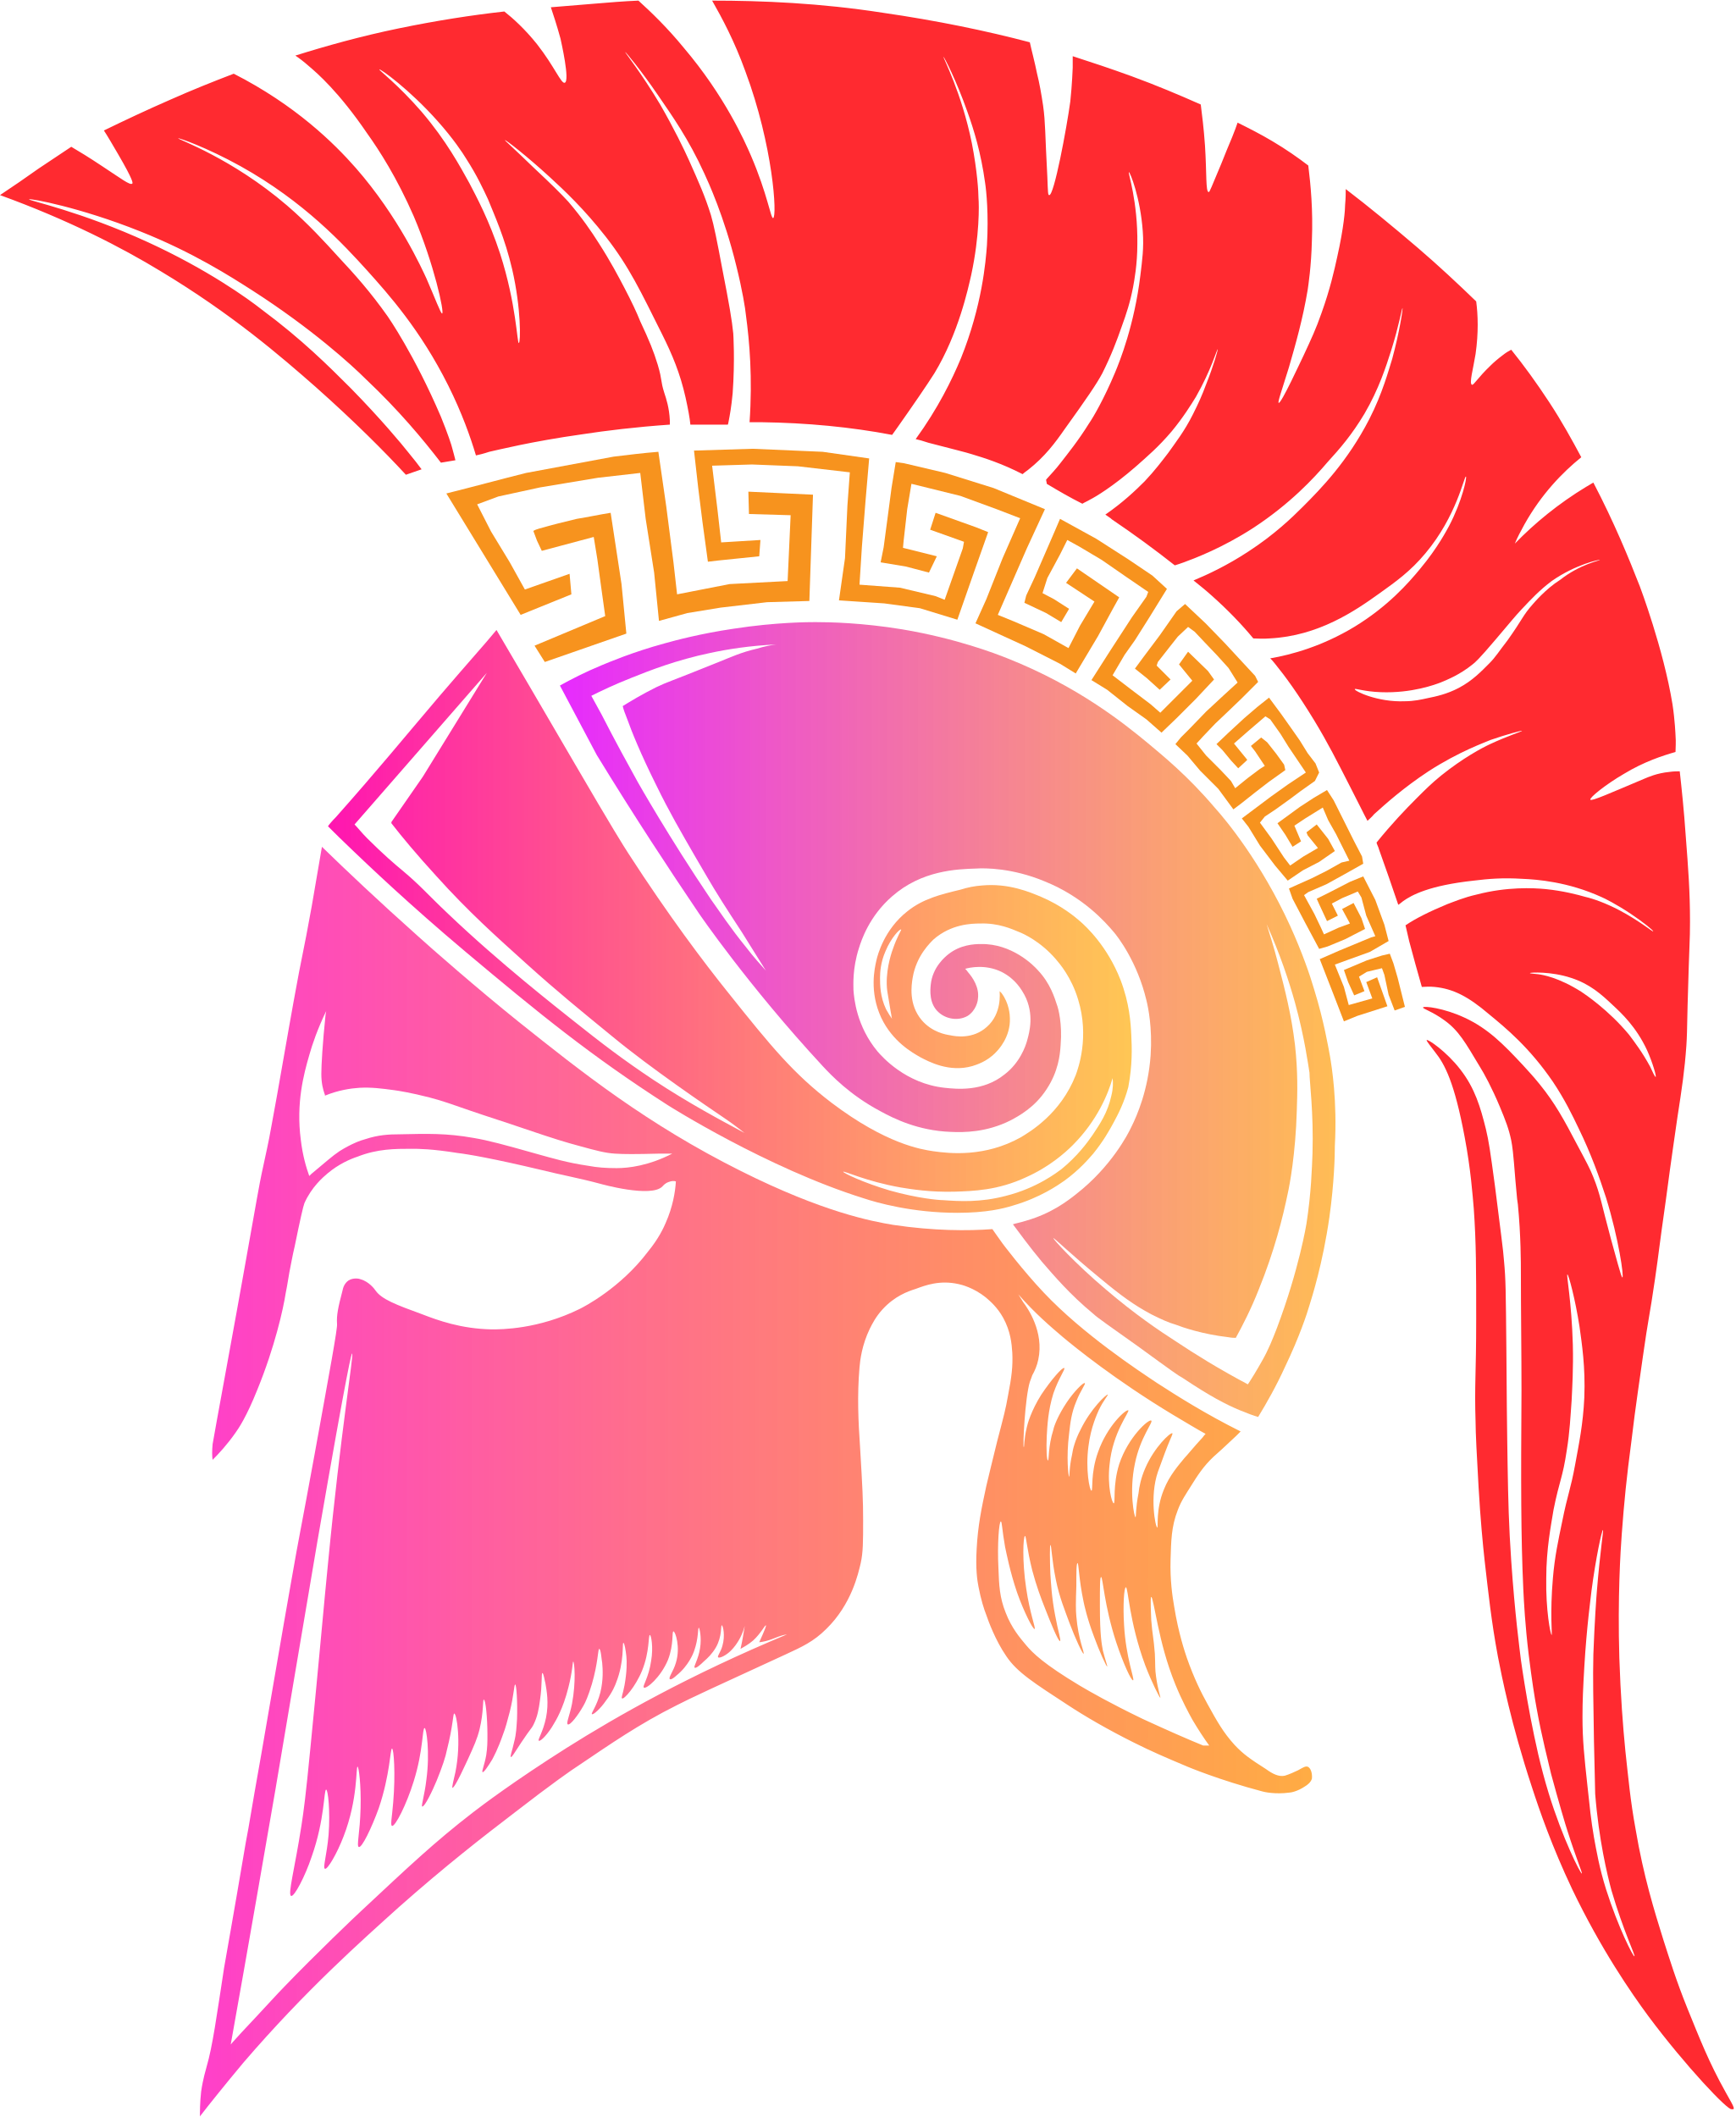
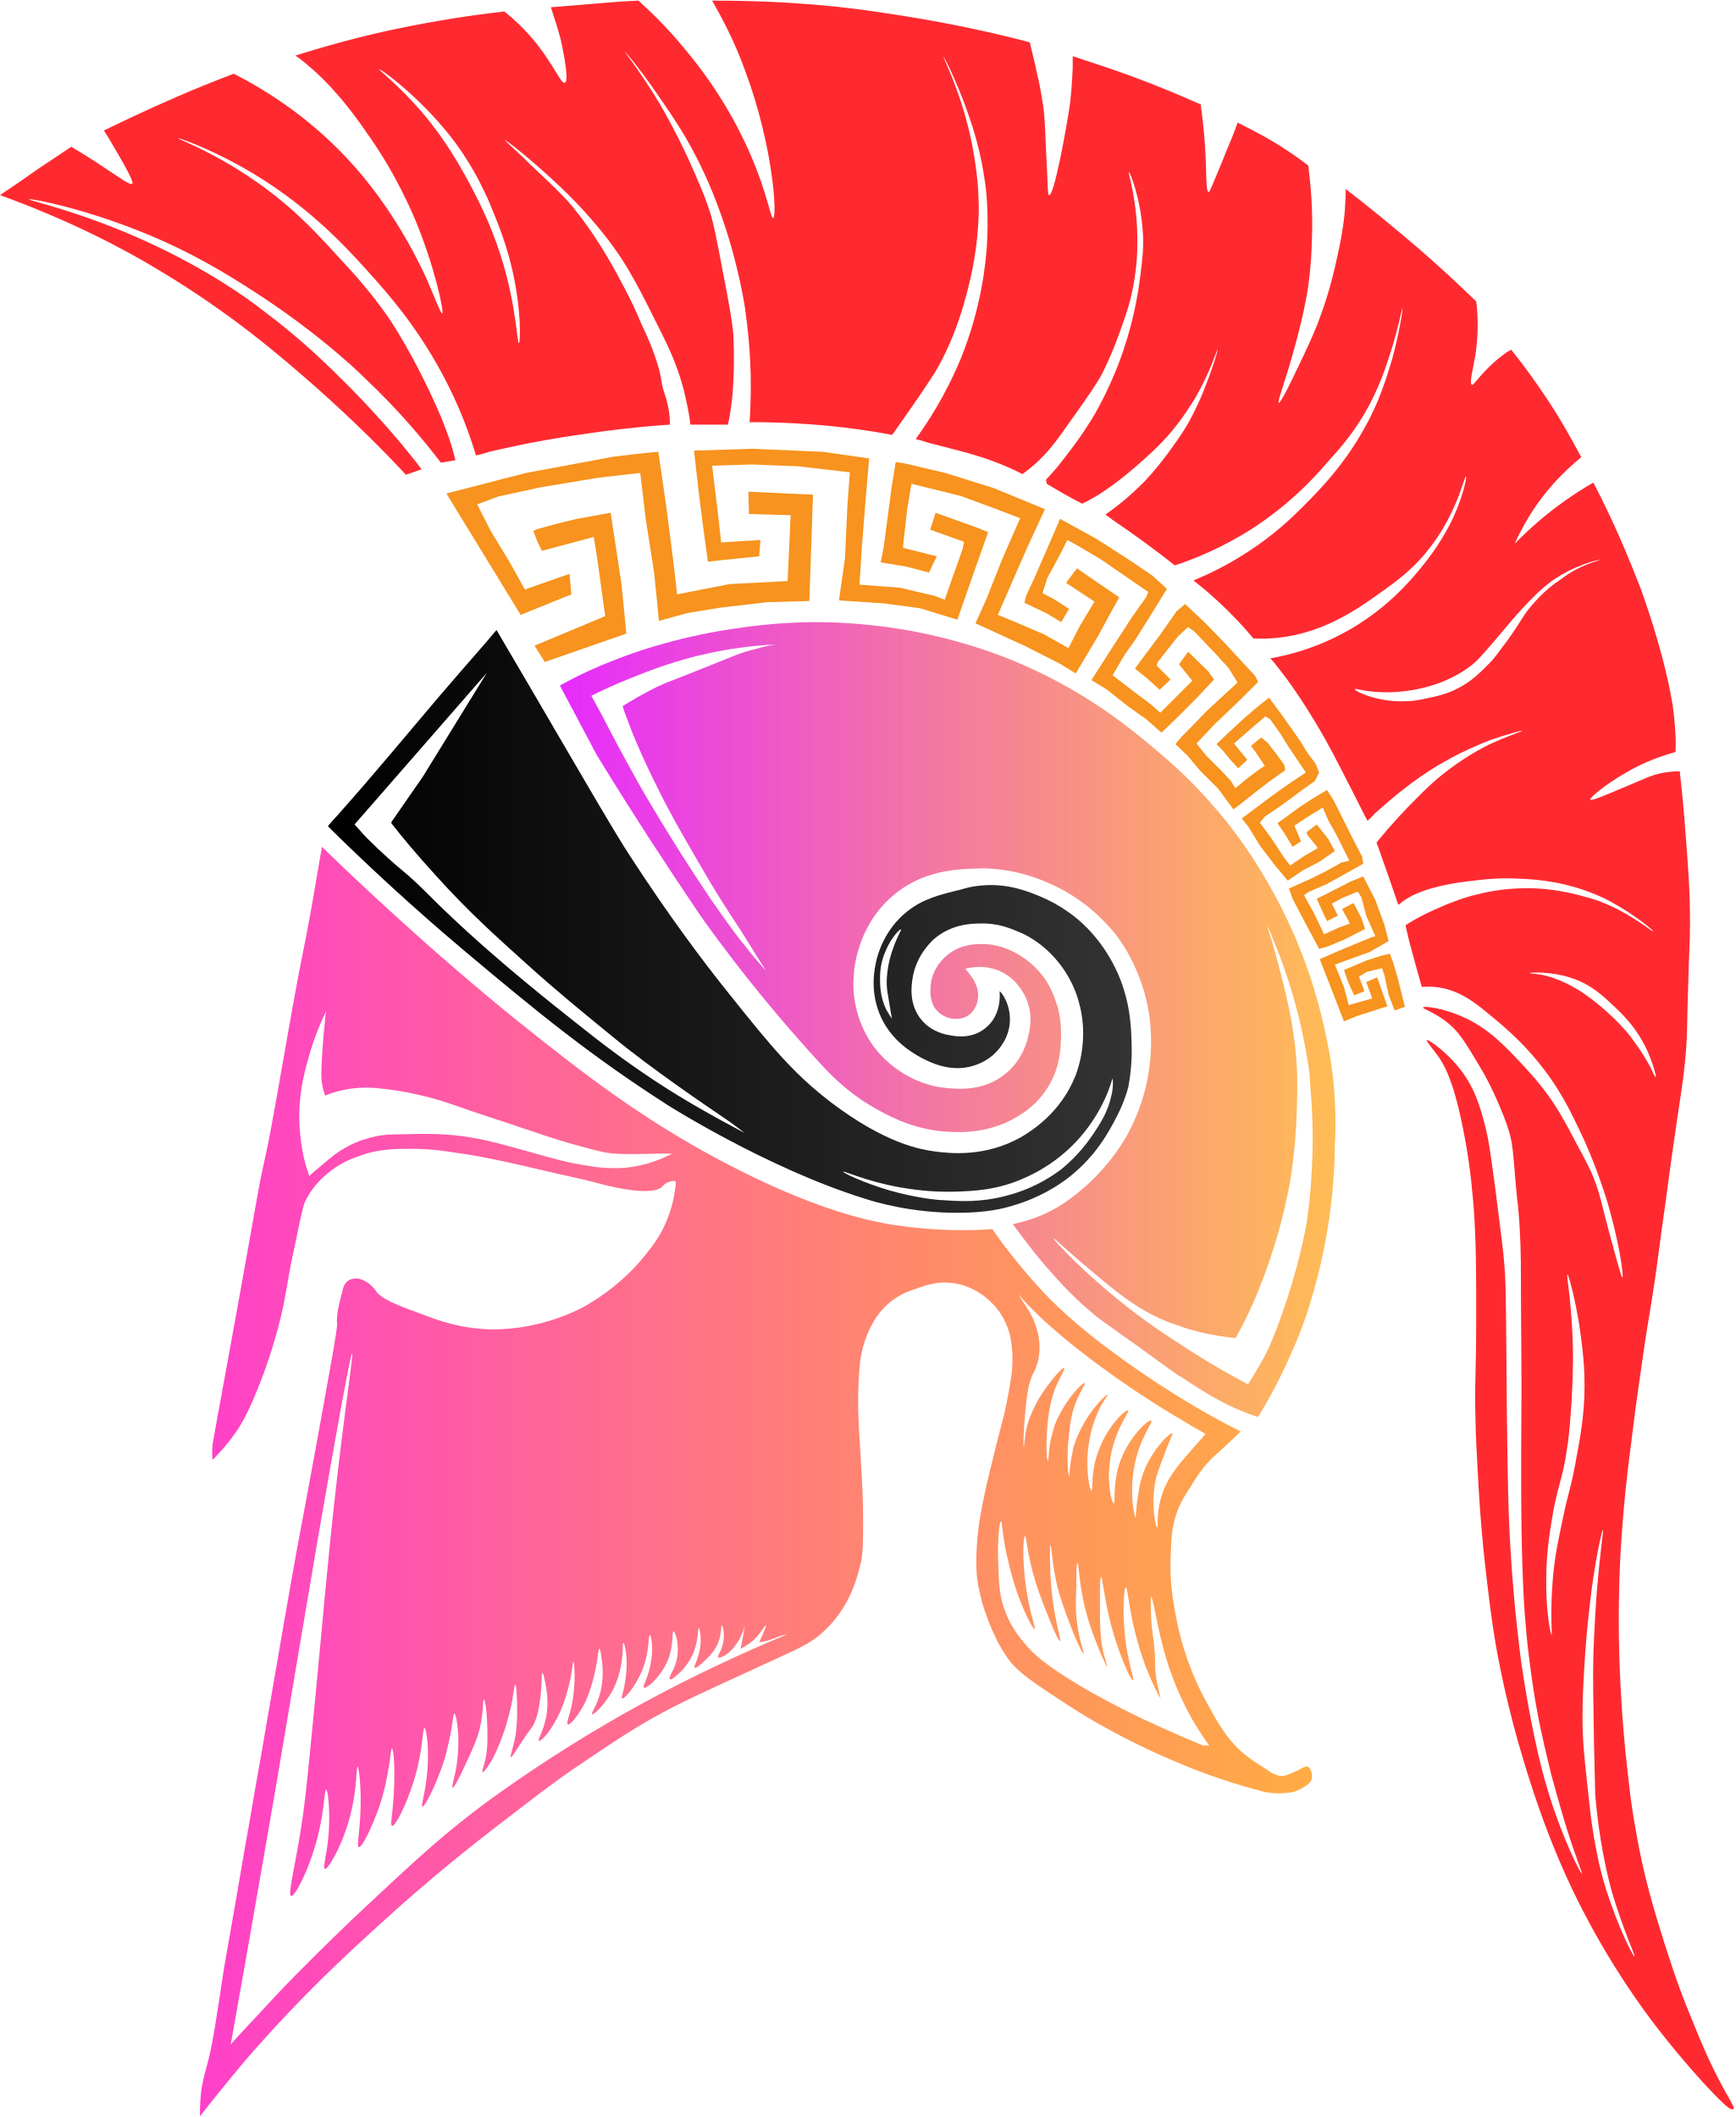
<svg xmlns="http://www.w3.org/2000/svg" version="1.1" x="0px" y="0px" viewBox="0 0 287.3 350.3" enable-background="new 0 0 287.3 350.3" xml:space="preserve" width="50" height="61">
  <g id="Legioner">
    <g id="Zig-zags">
      <path fill="#F7931E" d="M94.3,94.9l0.3,3.4l-8.4,3.4L73.9,81.6c4.4-1.1,8.8-2.3,13.2-3.4c4.8-0.9,9.6-1.8,14.5-2.7    c2.5-0.3,4.9-0.6,7.4-0.8l1.3,9l1.2,9.3l0.6,5.3l8.7-1.7l9.6-0.5l0.5-10.9L124,85l-0.1-3.7l10.7,0.5L134,99.4l-7,0.2l-7.7,0.9    l-5.5,0.9l-4.7,1.3l-0.8-8l-1.4-8.9l-0.9-7.6L99,79l-9.6,1.6l-6.9,1.5l-3.5,1.3l2.3,4.5l3.1,5.1l2.5,4.5L94.3,94.9z" />
      <path fill="#F7931E" d="M102.9,96.6l-1.8-11.8c-1.9,0.3-3.7,0.7-5.6,1c-2.1,0.5-4.1,1-6.2,1.6c-0.3,0.1-0.7,0.2-1,0.4    c0.2,0.5,0.4,1.1,0.6,1.6c0.3,0.6,0.5,1.1,0.8,1.7l8.6-2.3l0.6,3.7l0.7,5.1l0.6,4.3l-11.7,4.9l1.7,2.7l13.5-4.7L102.9,96.6z" />
      <polygon fill="#F7931E" points="125.9,89.3 125.7,92 118.9,92.7 117.2,92.9 116.3,86.3 115.6,80.7 114.9,74.5 124.6,74.2    136.2,74.7 143.9,75.8 143.3,82.8 142.7,90.4 142.3,96.7 149,97.2 154.9,98.6 156.4,99.2 159.4,90.7 159.6,89.6 154,87.6    154.9,84.8 161.6,87.2 163.6,88 161.3,94.5 158.5,102.5 152.3,100.6 146.4,99.8 138.9,99.3 139.9,92.3 140.3,83.6 140.7,78.1    132.1,77.1 124.5,76.8 117.9,77 118.8,84.4 119.4,89.7   " />
      <polygon fill="#F7931E" points="153.8,94.7 155.1,92 149.5,90.6 149.6,89.5 150.2,84.2 150.9,80 159,82 165,84.2 168.9,85.7    166,92.3 163.3,99.1 161.5,103.1 169.8,106.9 175.5,109.8 178.1,111.4 181.8,105.2 184.3,100.6 185.3,98.8 181.8,96.4 178.3,94    176.5,96.4 181.2,99.5 178.8,103.5 176.9,107.2 172.8,104.9 167.9,102.8 165.2,101.7 170,90.7 171.8,86.8 173,84.2 164.5,80.7    156.5,78.2 149.7,76.6 148.3,76.4 147.6,80.7 146.9,86 146.3,90.5 145.8,93 150,93.7   " />
      <polygon fill="#F7931E" points="177,100.7 175.7,102.9 173.2,101.4 169.6,99.7 169.9,98.5 171.3,95.5 174.6,87.9 175.5,85.8    181.5,89.1 186.8,92.5 190.8,95.2 193.2,97.4 190.3,102.1 187.9,105.9 186.2,108.3 184.2,111.7 187.2,114 190.5,116.5    192.1,117.9 197.4,112.6 195.2,109.9 196.7,107.8 200,111 201,112.4 198,115.6 194.8,118.8 192.3,121.2 189.8,119 186.7,116.8    183.3,114.1 180.7,112.5 183.7,107.8 187.4,102.1 189.8,98.7 190.1,97.9 186.3,95.3 182.4,92.6 178.7,90.4 176.7,89.3 175.5,91.7    173.4,95.6 172.6,98.1 174.5,99.1   " />
      <polygon fill="#F7931E" points="193.8,112.4 192,114.1 189.9,112.2 187.9,110.6 189.3,108.7 192,105.1 194.8,101.1 196.2,99.9    199.6,103.1 202.8,106.4 205.3,109.1 207.8,111.8 208.3,112.8 205.6,115.5 203.1,117.9 201.2,119.7 199.2,121.8 198.1,123    199.7,125 202.1,127.4 203.8,129.2 204.5,130.4 206.6,128.7 208.6,127.2 209.4,126.7 207.8,124.3 207.1,123.4 208.8,122    209.8,122.8 211.3,124.7 212.6,126.5 212.8,127.4 210,129.4 207.8,131.1 205.4,133 204.2,133.9 201.7,130.5 198.7,127.5    196.6,125 194.6,123.1 195.5,122 196.9,120.6 199.7,117.7 202.5,115.1 204.9,112.9 203.4,110.5 201.5,108.4 199.4,106.2    197.8,104.5 196.7,103.7 195,105.3 193.5,107.2 191.7,109.5 191.5,110.1   " />
      <polygon fill="#F7931E" points="206.2,126 205,127.1 203.8,125.8 202.4,124.1 201.4,123.1 203.4,121.2 206,118.8 208.1,117    210.1,115.4 212.1,118.1 213.8,120.5 215.2,122.5 216.5,124.6 217.8,126.3 218.4,127.8 217.7,129.2 215.3,130.9 213.7,132.1    211.2,133.9 209.4,135.1 208.6,136.1 210.5,138.7 212.6,141.9 213.6,143.2 215.8,141.7 218.2,140.3 216.5,138.2 216.3,137.7    218,136.4 219.9,138.8 221,140.8 218.4,142.6 215.7,144 213.2,145.7 211.1,143.2 208.6,139.9 206.7,136.8 205.6,135.4    210.4,131.8 213.2,129.8 216.2,127.8 213.3,123.5 212,121.4 210.3,119 209.5,118.5 206.7,120.9 204.3,123 206.5,125.7   " />
      <polygon fill="#F7931E" points="225.4,151.9 224.1,149.4 222.2,150.4 223.5,152.8 221.6,153.5 219.2,154.6 218.7,153.5    217.6,151.2 215.9,148.1 216.6,147.6 219.6,146.3 222.5,144.7 225.7,142.9 225.5,141.7 224.2,139.2 222.6,136 220.8,132.4    219.7,130.7 217.5,132 215.2,133.5 211.5,136.2 212.8,138.1 214,140.1 215.4,139.2 214.3,136.6 216.1,135.4 219,133.6    219.9,135.7 221.2,138 223.4,142.4 222.1,142.7 219.6,144.1 217.2,145.3 213.4,147 214,148.7 216.1,152.7 218.4,157 219.8,156.6    222.7,155.4 226,153.7   " />
      <polygon fill="#F7931E" points="221.5,151.5 219.7,152.4 218.4,149.6 218,148.7 220.2,147.6 223.5,145.9 225.7,145 227.7,148.9    229.2,153 229.9,155.7 226.8,157.5 223.2,158.8 221,159.6 222.5,163.3 223.3,166.3 227.2,165.2 226.2,162.5 228,161.7    229.7,166.5 224.7,168.1 222.5,169 220.8,164.6 218.5,158.7 221.7,157.3 227,155.1 227.7,154.9 226.2,151.5 225.4,148.5    224.8,147.5 222.2,148.6 220.5,149.5   " />
      <polygon fill="#F7931E" points="225.9,164 224.2,164.7 223.2,162.5 222.5,160.5 226.3,158.9 228.8,158.1 230.1,157.8 230.7,159.4    231.4,161.8 232.1,164.6 232.6,166.6 230.9,167.2 229.9,164.6 229.2,161.3 228.8,160.2 226.3,160.8 225,161.6   " />
    </g>
    <g id="Helmet">
      <linearGradient id="Face_1_grad" gradientUnits="userSpaceOnUse" x1="32.913" y1="245.084" x2="217.131" y2="245.084">
-         <stop offset="0" style="stop-color: #FF3FCA" />
-         <stop offset="1" style="stop-color: #FF9715; stop-opacity: 0.8" />
+         <stop offset="0" stop-color="#FF3FCA" />
+         <stop offset="1" stop-color="#FF9715" stop-opacity="0.8" />
      </linearGradient>
      <path id="Face" fill="url(#Face_1_grad)" d="M216.5,292.4c-0.4-0.1-0.7,0.1-1.6,0.6c-0.4,0.2-1.5,0.7-2.2,0.9c-1,0.2-2-0.3-3.1-1.1    c-2.5-1.6-3.7-2.4-5.2-4c-1.9-2.1-2.9-3.9-4.5-6.8c-1-1.8-2.2-4.2-3.4-7.6c-0.3-0.9-1.4-4.1-2.1-8.5c-0.3-1.7-0.7-4.4-0.6-7.8    c0.1-3,0.1-5.4,1.2-8.2c0.6-1.6,1.4-2.7,2.2-4c1-1.6,2-3.2,3.7-4.8c0.9-0.8,1.8-1.6,3.8-3.5c0.3-0.3,0.5-0.5,0.7-0.7    c-5.8-2.9-10.4-5.8-13.8-8c-3-2-12.3-8.1-18.8-15c-3.5-3.7-6.8-8.1-6.8-8.1c-0.7-1-1.3-1.8-1.7-2.4c-4,0.3-9.7,0.3-16.4-0.7    c-3.6-0.6-11.6-2.1-25.2-8.9c-15.6-7.8-26.4-16.4-36.8-24.7c-7.1-5.7-14.6-12.3-16.7-14.2c-6.5-5.8-11.9-10.9-15.9-14.8L51.6,150    c-0.5,2.8-1.2,6.5-2.1,10.9c-1.3,6.9-2.4,13.4-2.5,13.9c-1.1,6.2-1.3,7.5-2,11.2c-0.7,3.9-0.8,4-1.7,8.3    c-0.3,1.4-0.8,4.2-2.7,14.9c-1.3,7.4-5.2,28.5-5.4,29.8c-0.1,1.1-0.1,2,0,2.6c1-1,2.4-2.5,3.8-4.5c0.5-0.7,1.8-2.6,3.6-7.1    c2.9-7.1,4.3-13.4,4.7-16c0.1-0.4,0.3-1.6,0.6-3.4c0.3-1.5,0.5-2.7,0.9-4.4c0.9-4.4,1.4-6.6,1.6-7.1c1.2-2.7,3.1-4.3,3.8-4.9    c1.9-1.6,3.8-2.4,5-2.8c3.3-1.3,6.2-1.3,8.9-1.3c1.2,0,3.3,0,7.7,0.7c1.7,0.2,5.8,0.9,13.8,2.8c3.2,0.8,6.5,1.4,9.8,2.3    c0,0,8.5,2.4,10.3,0.4c0.1-0.1,0.4-0.5,1-0.7c0.5-0.2,0.9-0.2,1.2-0.1c-0.1,1.7-0.5,4.2-1.7,6.9c-0.3,0.7-1.1,2.5-2.9,4.7    c-4.6,6.1-10.7,9.2-11.3,9.5C89.1,220,83,220,81.4,220c-5.1-0.1-8.9-1.5-11.5-2.5c-4.4-1.6-6.7-2.5-7.7-3.9    c-0.2-0.3-1.1-1.5-2.5-1.9c-0.2-0.1-1.2-0.3-2,0.2c-0.7,0.5-0.9,1.2-1,1.7c-0.7,2.7-1,4-0.9,5.5c0.1,0.7-1.2,7.7-3.7,21.5    c-2.5,13.7-2.4,12.6-3.9,21.2c-0.8,4.5-0.8,4.5-4.9,28.3c-2,11.2-1.9,11.2-2.6,14.8c-2.2,13-3.4,19.6-3.6,20.8    c-1.2,7.8-1.9,13-2.9,16.4c-0.1,0.4-0.6,2-0.9,4.1c-0.2,1.8-0.2,3.3-0.2,4.1c1.7-2.2,4.2-5.3,7.2-8.9    c10.4-12.1,19.7-20.3,25.8-25.8c7.8-6.9,14-11.7,19.1-15.6c6.2-4.8,9.5-7.1,10.6-7.8c5.2-3.5,9.9-6.8,16.3-10    c1.7-0.9,7.1-3.4,18-8.4c2.6-1.2,4.6-2.1,6.7-4.2c4.2-4.1,5.3-9.2,5.7-10.9c0.4-1.8,0.4-3.6,0.4-7.1c0-3.4-0.1-5.2-0.5-12    c-0.3-4.4-0.5-8.6-0.1-13.3c0.1-1.2,0.4-3.7,1.7-6.4c0.4-0.8,1-2,2.1-3.2c2-2.2,4.2-3,5.5-3.4c1.6-0.6,4-1.5,7.1-0.8    c0.5,0.1,2.5,0.6,4.5,2.2c0.7,0.6,1.9,1.6,2.9,3.4c1.2,2.2,1.4,4.2,1.5,5.8c0.1,2.2-0.1,3.9-0.7,7c-0.4,2.3-0.7,3.4-1.8,7.6    c-1,4.1-1.5,6.1-1.8,7.4c-0.8,3.7-1.4,6.6-1.6,10.4c-0.2,3.4,0.1,5.3,0.3,6.3c0.4,2.1,0.9,3.7,1.3,4.7c0.3,0.9,1.5,4.2,3.3,6.8    c1.8,2.7,4.7,4.5,10.2,8.1c2.9,1.9,6.5,4,10.9,6.2c3,1.5,5.1,2.4,8.9,4c0,0,5.2,2.2,12.4,4.1c0.3,0.1,2.2,0.5,4.4,0.2    c0.3,0,1.4-0.2,2.6-1c0.5-0.3,1-0.7,1.2-1.3C217.3,293.5,217,292.6,216.5,292.4z M102.1,193.3c-1.8,0-3.2-0.1-4.8-0.4    c-3.4-0.5-5.7-1.2-8.6-2c-5.3-1.5-7.9-2.2-10.3-2.6c-4.5-0.8-7.7-0.7-12.2-0.6c-1.8,0-3.6,0.1-5.7,0.8c-0.8,0.2-2.4,0.8-4.3,2    c-1.2,0.8-2.4,1.9-4.1,3.3c-0.4,0.3-0.7,0.6-0.9,0.8c-0.5-1.4-1.1-3.4-1.4-6c-0.8-6.1,0.5-10.9,1.4-14c0.5-1.8,1.4-4.4,2.8-7.3    l-0.1,0.6c-0.5,4.8-0.7,8.4-0.7,9.8c0,1.6,0.3,2.6,0.5,3.2c0.1,0.2,0.1,0.3,0.1,0.4c2.2-0.9,4.2-1.2,5.7-1.3    c2-0.1,3.6,0.1,5.8,0.4c0.7,0.1,2.7,0.4,5.8,1.2c2.3,0.6,3.6,1.1,6.8,2.2c2.9,1,5.8,1.9,8.7,2.9c5.6,1.9,7,2.3,9.2,2.9    c2.9,0.8,4.4,1.2,6,1.3c1.5,0.1,3.4,0.1,7.3,0c0.9,0,1.7,0,2.2,0C107.4,192.9,104.1,193.3,102.1,193.3z M93.8,289.3    c-8.7,5.5-14.1,9.6-15.4,10.6c-6.5,5-11,9.3-18.4,16.2c-1.2,1.1-7.7,7.3-12.9,12.7c-1,1-3.8,4.1-7.2,7.7c-0.7,0.8-1.3,1.4-1.7,1.9    c3.2-17.9,5.7-32.4,7.4-42.2c2-11.8,3.9-23.2,7-41.4c5.2-30,5.6-30.8,5.7-30.8c0.3,0.1-1.9,13-4,34.8c-0.6,5.9-1.6,17.3-2.9,30.4    c-0.8,8.2-1.1,10.4-1.5,13c-1.1,7.1-2.3,11.4-1.7,11.6c0.5,0.2,2.3-3.2,3.4-6.5c2.2-6.2,2-11.1,2.4-11.1c0.3,0,0.7,3.5,0.4,7.5    c-0.3,3.4-1,5.5-0.6,5.6c0.4,0.2,2-2.5,3.1-5.4c2.4-6.2,2-11.5,2.3-11.5c0.2,0,0.6,3.1,0.5,6.8c-0.1,4.2-0.7,6.3-0.3,6.5    c0.5,0.2,2.1-3.1,3.3-6.4c1.9-5.6,1.9-9.9,2.2-9.9c0.3,0,0.6,4.2,0.2,8.9c-0.2,2.5-0.5,3.8-0.2,3.9c0.5,0.2,2.4-3.5,3.6-7.4    c1.6-5.1,1.4-8.8,1.8-8.8c0.3,0,0.9,4,0.3,8.5c-0.3,2.6-0.9,4.4-0.7,4.5c0.4,0.1,1.7-2.6,2.4-4.3c0.9-2.2,1.5-4,1.7-5.1    c1-3.9,1-6,1.2-6c0.4,0,1.2,4.7,0.2,9.7c-0.3,1.3-0.6,2.5-0.5,2.6c0.4,0.1,2.4-4.4,2.6-4.8c1-2.2,1.5-3.3,1.9-4.9    c0.7-2.9,0.5-4.9,0.7-4.9c0.3,0,0.6,3,0.6,5.8c0,1.2,0,2.1-0.2,3.4c-0.3,1.7-0.8,2.7-0.6,2.8c0.2,0.1,1-1.1,1.6-2.1    c0.2-0.4,0.9-1.6,1.8-4.2c0.4-1,0.7-2.2,1.1-3.7c0.7-2.8,0.7-4.5,0.9-4.5c0.2,0,0.4,2.9,0.3,5.7c-0.1,1.4-0.1,2.4-0.5,3.9    c-0.3,1.4-0.7,2.3-0.5,2.4c0.1,0.1,0.6-0.7,1.7-2.4c1.6-2.4,1.7-2.3,2-2.9c0.7-1.4,0.9-2.6,1.1-4.1c0.4-2.6,0.2-4.5,0.4-4.5    c0.2,0,0.4,1.4,0.5,1.7c0.2,1.2,0.6,3.2,0.1,5.7c-0.5,2.4-1.4,3.6-1.2,3.8c0.3,0.2,1.6-1.2,2.5-2.8c0.3-0.5,1.5-2.4,2.4-6    c0.7-2.7,0.7-4.3,0.8-4.3c0.2,0,0.5,3.3-0.2,7c-0.4,2-1,3.2-0.7,3.4c0.4,0.2,1.7-1.5,2.6-3.1c0.3-0.5,0.8-1.6,1.4-3.6    c1-3.4,1-5.8,1.2-5.8c0.3,0,0.4,1.9,0.5,2.3c0.1,1.1,0.2,2.8-0.3,4.9c-0.6,2.3-1.6,3.5-1.4,3.6c0.2,0.2,1.5-1,2.3-2.2    c1.1-1.4,1.6-2.7,1.7-3c1.4-3.5,1-6.6,1.2-6.6c0.2,0,0.4,1.3,0.5,2.2c0.1,0.9,0.1,2.6-0.3,4.8c-0.3,1.6-0.6,2.1-0.4,2.2    c0.3,0.2,2.2-1.9,3.3-4.6c1.3-3.2,1-5.9,1.3-5.9c0.2,0,0.6,2,0.2,4.3c-0.4,2.8-1.5,4.2-1.2,4.4c0.4,0.3,2.8-1.7,4-4.6    c1-2.6,0.6-4.7,0.9-4.7c0.3,0,1.2,2.6,0.4,5.2c-0.4,1.4-1.3,2.5-1,2.7c0.2,0.2,0.9-0.4,1.1-0.6c2-1.6,2.8-3.7,2.9-4    c0.8-2.2,0.6-3.9,0.8-3.9c0.1,0,0.5,1.6,0.2,3.4c-0.3,1.9-1.1,3-0.9,3.2c0.2,0.2,1-0.5,1.5-1c0.7-0.6,1.4-1.3,2-2.3    c1.1-1.9,0.8-3.7,1-3.7c0.2,0,0.6,1.7,0.1,3.4c-0.3,1.1-0.9,1.7-0.7,1.9c0.3,0.2,1.4-0.4,2.1-1.1c0.6-0.6,1-1.2,1.3-1.7    c0.3-0.5,0.7-1.3,1-2.4c-0.2,1.3-0.4,2.5-0.7,3.8c0.5-0.3,1.3-0.7,2.1-1.4c1.3-1.2,1.9-2.5,2.1-2.5c0.1,0-0.1,0.6-1.1,2.8    c0.2,0,0.7-0.1,1.1-0.2c0.8-0.2,1.2-0.4,2-0.7c0.3-0.1,0.8-0.3,1.5-0.4C114.2,277.2,102.2,284,93.8,289.3z M176,221.3    c1.8,1.5,8.5,7,18.3,12.9c2.2,1.3,4,2.4,5.3,3.1c-0.1,0.1-0.3,0.3-0.5,0.6c-1.4,1.5-2.6,3-3,3.4c-0.9,1.1-2.5,2.9-3.4,5.2    c-1.4,3.4-0.9,6.3-1.1,6.3c-0.3,0-1.3-5.1,0.1-9.2c1-2.8,1.6-4.3,1.6-4.3c0.6-1.5,0.9-2,0.8-2.1c-0.3-0.2-3,2.3-4.5,5.8    c-0.7,1.6-1,3.1-1.1,4.1c-0.5,2.5-0.4,4-0.5,4c-0.2,0-1.1-4.2-0.1-8.9c0.9-4.4,3.1-6.9,2.7-7.1c-0.4-0.3-3.8,2.7-5.3,7.2    c-1.1,3.5-0.6,6.4-0.9,6.5c-0.3,0-1.1-2.9-0.7-6.4c0.5-5.4,3.4-8.8,3.1-9c-0.4-0.2-3.5,2.6-5,6.9c-1.3,3.6-0.8,6.4-1.1,6.4    c-0.3,0-1-3.5-0.5-7.3c0.4-3.3,1.5-5.5,1.7-6c0.8-1.7,1.6-2.5,1.5-2.6c-0.2-0.1-2.8,2.3-4.5,5.8c-0.9,1.7-1.3,3.3-1.4,4.1    c-0.5,2.2-0.4,3.7-0.5,3.7c-0.1,0-0.5-3.2,0-7.1c0.2-1.9,0.4-3.5,1.2-5.4c0.7-1.8,1.6-2.9,1.4-3c-0.2-0.2-1.8,1.4-3,3.2    c-1.4,2.1-2.1,3.9-2.2,4.5c-0.9,2.8-0.7,5.1-0.9,5.1c-0.2,0-0.3-1.9-0.2-4c0.1-1.7,0.2-4.2,1.1-7.1c0.9-2.6,2-4,1.8-4.2    c-0.3-0.2-2.2,2-3.8,4.4c-1.7,2.7-2.3,4.9-2.4,5.4c-0.5,2.1-0.4,3.3-0.5,3.3c-0.2,0,0.2-8.2,1-10.8c0.2-0.5,0.4-1.1,0.4-1.1    c0.4-0.7,0.8-1.6,1-2.6c1-4.6-1.8-8.6-2.5-9.5l-0.8-1.3C171.3,217.3,174,219.6,176,221.3z M199.2,288.9c-2.7-1.1-6.1-2.6-10-4.4    c-5.4-2.6-8.7-4.5-10.4-5.5c-6-3.6-7.8-5.4-8.9-6.7c-1-1.2-2.4-2.8-3.4-5.4c-1-2.5-1.1-4.5-1.2-7.4c-0.2-3.9,0.1-7.7,0.4-7.7    c0.2,0,0.2,1.4,0.7,4.2c0.2,0.9,0.8,4.1,2,7.6c1.1,3.1,2.6,6.1,2.9,6c0.2-0.1-0.8-2.6-1.4-6.7c-0.7-4.6-0.5-8.6-0.2-8.7    c0.2,0,0.3,2.1,1.2,5.7c0.7,2.6,1.4,4.5,2.2,6.5c0.7,1.8,2.1,5.3,2.4,5.2c0.2-0.1-0.3-1.5-0.8-4.2c-0.6-3.1-0.7-5.5-0.8-6.9    c-0.1-2.3-0.1-4.8,0-4.8c0.2,0,0.2,2.3,0.9,5.7c0.6,3,1.5,5.1,2.3,7.3c0.9,2.4,2.1,5,2.3,5c0.2-0.1-0.9-2.4-1.2-6.2    c-0.1-1-0.1-2.3,0-5c0-2.2,0-3.8,0.2-3.8c0.2,0,0.2,2.6,1,6.4c0.1,0.5,0.6,2.8,1.7,5.7c0.9,2.5,2.1,5.1,2.2,5c0.1,0-0.3-1-0.7-2.6    c-0.2-1.1-0.5-2.5-0.5-7.5c0-3.1,0-4.7,0.2-4.7c0.3,0,0.5,4.7,2.5,10.8c1.2,3.6,2.5,6.4,2.8,6.3c0.3-0.1-1.2-3.7-1.5-9.2    c-0.2-3.2,0-6.2,0.3-6.2c0.4,0,0.5,5.6,3.2,12.9c1.1,2.9,2.4,5.4,2.5,5.4c0.1,0-0.4-1.3-0.7-3.5c-0.2-1.4-0.1-1.6-0.2-3.8    c-0.2-2.7-0.4-3-0.6-5.6c0-0.5-0.2-3.8,0-3.8c0.2,0,0.5,1.9,1.1,4.7c0.6,2.8,1.4,6.1,2.9,9.8c1.1,2.7,2.2,4.7,2.8,5.8    c1,1.7,2,3.2,2.8,4.3L199.2,288.9z" />
      <linearGradient id="Visor_1_grad" gradientUnits="userSpaceOnUse" x1="54.206" y1="152.183" x2="187.374" y2="152.183">
-         <stop offset="0" style="stop-color: #FF15B1" />
-         <stop offset="1" style="stop-color: #FFB82A; stop-opacity: 0.8" />
+         <stop offset="0" stop-color="FF15B1" />
+         <stop offset="1" stop-color="FFB82A" stop-opacity="0.8" />
      </linearGradient>
      <path id="Visor" fill="url(#Visor_1_grad)" d="M187.3,171.3c-0.1-2.1-0.3-5.3-1.8-9.2c-2.2-5.6-5.7-8.8-6.6-9.6    c-0.9-0.8-3.2-2.7-6.5-4.1c-1.9-0.8-5.4-2.3-9.8-1.9c-1.3,0.1-2.3,0.3-3.6,0.7c-3.3,0.8-6.2,1.5-8.8,3.6c-3.8,3-4.9,7.2-5.1,8.1    c-0.3,1.3-1.2,5.2,0.8,9.5c1.9,4,5.2,5.8,6.4,6.5c1.5,0.8,4.9,2.6,8.7,1.5c0.6-0.2,2.4-0.7,3.9-2.3c0.4-0.4,2.4-2.5,2.3-5.6    c0-0.5-0.1-2.5-1.4-4.2c-0.1-0.1-0.2-0.2-0.3-0.3c0,0.3,0.4,3.7-2.1,5.9c-2.3,2.1-5.2,1.6-6.1,1.4c-0.7-0.1-3-0.5-4.7-2.5    c-2.2-2.6-1.7-5.8-1.5-7c0.6-3.7,3-5.9,3.5-6.4c2.9-2.5,6.2-2.6,7.7-2.6c3-0.1,5.2,0.9,6.4,1.4c0.8,0.3,3.6,1.6,6.1,4.5    c0.6,0.7,2.6,3,3.7,6.7c1.9,6.2,0,11.4-0.4,12.5c-2.5,6.4-7.6,9.4-9.1,10.3c-5.9,3.3-11.7,2.7-14.5,2.3c-2-0.3-7.8-1.2-16.8-8    c-6.3-4.8-10-9.3-17.1-18.2c-4.1-5.1-9.9-12.8-16.5-23c-0.9-1.4-2.5-3.9-9.2-15.4c-5.3-9.1-9.7-16.6-12.7-21.7l-1.6,1.9    c-3.4,3.9-6.1,7-7.8,9c-6.3,7.4-10.1,12.1-17.2,20.1c-0.6,0.6-1.1,1.2-1.3,1.5c1,1,2.4,2.4,4.2,4.1c2.2,2.1,9.2,8.8,18.6,16.7    c11.9,10,20.7,17.2,33.5,25.4c0,0,16.4,10.4,32.4,15.4c2.1,0.7,8,2.4,15.5,2.4c4.8,0,7.6-0.7,9.2-1.2c4.5-1.3,7.5-3.4,8.5-4.1    c2.5-1.8,4.1-3.7,4.8-4.5c1.7-2.1,2.7-3.9,3.4-5.2c0.7-1.3,1.7-3.2,2.4-5.8C187.5,176.2,187.4,173.4,187.3,171.3z M147.8,157.1    c-0.3,0.8-1.3,3.9-0.9,6.9c0.1,0.6,0.4,2.4,0.6,3.6c0.1,0.4,0.1,0.8,0.2,1c-0.3-0.4-0.6-0.9-1-1.6c-1-2.1-1-4.1-1-5.2    c0-0.9,0.1-2.6,0.9-4.4c0.9-2.2,2.4-3.8,2.6-3.6C149.3,153.8,148.5,155,147.8,157.1z M108.2,178.7c-5.1-3.4-8.5-6-13.4-9.9    c-2.5-2-12-9.4-20.6-17.6c-3.6-3.4-4.5-4.6-7.6-7.2c-1.1-0.9-3.2-2.7-5.8-5.3c-0.9-0.9-1.6-1.8-2.1-2.3l21.9-25.1l-10.6,17.2    l-5.2,7.5v0.2c1.7,2.2,4.2,5.2,7.4,8.7c5.4,6,9.9,10,15,14.6c5.1,4.6,8.8,7.6,14.3,12.1c6.3,5.2,15.6,11.5,18.4,13.4    c1.5,1,2.6,1.9,3.4,2.5C119.4,185.4,114.1,182.6,108.2,178.7z M184,181.3c-0.6,2.8-1.9,4.7-3.1,6.5c-0.9,1.3-2.5,3.5-5.2,5.7    c-0.7,0.5-4,3.1-9.2,4.4c-4.2,1.1-7.6,0.9-10.4,0.7c-0.7,0-4.2-0.3-8.8-1.6c-4.4-1.3-7.7-2.9-7.7-3.1c0.1-0.2,3.8,1.6,9.5,2.6    c1.8,0.3,4.9,0.8,8.9,0.7c3.1-0.1,7.2-0.2,11.9-2.4c3.8-1.7,6.4-4,7.7-5.3c4.1-4.1,5.9-8.6,6.6-11.1    C184.3,179.1,184.3,180.1,184,181.3z" />
      <linearGradient id="Head_1_grad" gradientUnits="userSpaceOnUse" x1="92.694" y1="168.553" x2="221.303" y2="168.553">
-         <stop offset="0" style="stop-color:#E62AFF" />
-         <stop offset="1" style="stop-color:#FFAC2A; stop-opacity: 0.8" />
+         <stop offset="0" stop-color="#E62AFF" />
+         <stop offset="1" stop-color="#FFAC2A" stop-opacity="0.8" />
      </linearGradient>
      <path id="Head" fill="url(#Head_1_grad)" d="M220.2,174.8c-0.3-1.6-1-5.8-2.6-11c-0.7-2.4-2-6.2-4-10.6c-4.8-10.5-10.6-17.5-12.5-19.6    c-4.5-5.3-8.6-8.6-11.1-10.7c-4-3.3-11.6-9.4-23.2-14c-2-0.8-8.5-3.3-17.4-4.8c-6.7-1.1-12-1.2-14.4-1.2c-1.1,0-6.5,0-13.6,1.1    c-5.4,0.8-9.5,1.9-11.3,2.4c-5.5,1.5-9.4,3.2-10.4,3.6c-2.9,1.2-5.2,2.4-7,3.4l6.1,11.5c6.3,10.3,12.1,19.1,16.9,26.2    c0,0,8.1,11.9,20.5,25.3c1.4,1.5,4.5,4.8,9.6,7.5c2.2,1.2,6.2,3.2,11.6,3.4c2.2,0.1,5.9,0.1,9.9-1.9c1.3-0.7,4-2.1,6-5.2    c1.9-2.9,2.2-5.6,2.3-7.3c0.3-3.5-0.4-6.1-0.6-6.6c-0.4-1.2-1.1-3.6-3.2-5.8c-0.7-0.8-4.3-4.4-9.4-4.3c-1.1,0-3.4,0.1-5.4,1.7    c-0.5,0.4-2.6,2.1-2.9,5c-0.1,0.9-0.3,3.2,1.3,4.6c1.2,1.1,3.2,1.5,4.8,0.6c1.4-0.9,1.7-2.5,1.7-2.8c0.3-1.9-0.9-3.6-1.6-4.4    c-0.2-0.3-0.4-0.5-0.5-0.6c0.7-0.2,3.3-0.8,6,0.5c2.4,1.2,3.4,3.1,3.8,3.8c1.7,3.2,0.8,6.3,0.5,7.4c-0.3,1.2-1.3,3.9-3.8,5.8    c-3.6,2.9-8,2.4-9.9,2.2c-6.5-0.7-10.4-5.2-11.1-6c-3.5-4.2-3.9-8.8-4-10.2c0-0.7-0.2-3.5,0.9-6.9c0.4-1.3,1.7-5.3,5.5-8.6    c4.9-4.3,10.7-4.5,13.9-4.6c1.5-0.1,6-0.1,11.3,2.1c6.5,2.6,10.2,6.9,11.4,8.3c0.8,0.9,4,5.1,5.5,11.4c0.3,1.2,1,4.6,0.7,9.1    c-0.4,5.7-2.2,9.9-3.2,11.9c-0.6,1.3-3.4,6.6-9,11c-1.5,1.2-4.2,3.3-8.4,4.5c-0.9,0.3-1.6,0.4-2.2,0.6c1.2,1.6,2.8,3.8,4.8,6.2    c2,2.3,4.6,5.4,8.6,8.7c0.5,0.5,2.8,2.1,7.3,5.3c5.9,4.3,6.6,4.8,7.5,5.3c4.5,3,7,4.3,9.4,5.3c1.2,0.5,2.3,0.9,3,1.1    c1.4-2.3,3-5.1,4.5-8.4c2.3-4.8,3.6-8.7,4-10.1c0.4-1.3,2.2-6.9,3.3-14.6c0.8-5.7,0.9-10.2,0.9-11.8    C221.4,182.1,220.5,176.6,220.2,174.8z M103.9,119.1c0.6,1.7,2.1,5.5,4.8,10.9c2.1,4.3,3.9,7.4,6.5,11.9c1.2,2,2.4,4.2,4.3,7.2    c1.2,1.9,1.8,2.8,3.3,5.1c1.7,2.7,3.1,5,4,6.4c-0.8-0.9-2-2.2-3.3-3.9c-2.6-3.2-4.3-5.8-5.8-7.9c-6.9-10.2-12.1-19.4-12.1-19.4    c-1.6-2.9-3.7-6.7-6-11.2l-1.7-3.1c1.6-0.8,3.9-1.9,6.7-3c3-1.2,7.3-2.9,13-4.1c2.8-0.6,6.5-1.2,10.9-1.4    c-0.8,0.1-1.9,0.3-3.2,0.7c-2.6,0.6-4.3,1.4-6.3,2.2c-8.4,3.4-8.3,3.2-10.4,4.2c-2.4,1.2-4.2,2.3-5.5,3.1    C103.2,117.3,103.5,118.1,103.9,119.1z M217.3,190.9c-0.1,2.4-0.2,6.4-1,11.6c0,0-1.2,7.5-4.9,17.3c-0.7,1.8-1.4,3.6-2.5,5.5    c-0.9,1.6-1.7,2.9-2.3,3.8c-4.9-2.6-8.9-5.1-11.9-7.1c-2.8-1.8-6.8-4.5-11.6-8.6c-5.2-4.4-8.8-8.4-8.7-8.5    c0.1-0.1,2.7,2.5,7.7,6.6c3.6,3,5.7,4.5,8.5,6c1.6,0.8,2.9,1.4,4,1.7c1.3,0.5,4.5,1.6,8.8,2.1c0.5,0.1,1,0.1,1.2,0.1    c1.1-2,2.5-4.7,3.8-8c2.6-6.4,4-12,4.8-15.9c0.3-1.3,1.3-6.6,1.5-13.7c0.1-3,0.2-6.4-0.3-10.9c-0.6-5-1.6-8.9-2.8-13.5    c-0.7-2.7-1.4-4.9-1.9-6.5c2.2,4.9,3.7,9.4,4.7,13c1.6,5.8,2.2,10.4,2.4,11.6C216.8,179,217.5,184.1,217.3,190.9z" />
    </g>
    <path id="Top_Further" fill="#FF2A30" d="M285.7,346.3c-2.8-5-4.3-8.9-6.3-13.8c-1.9-4.7-3-8.3-4-11.4c-1.5-4.8-3.3-10.6-4.6-18.3   c-0.9-4.9-1.2-8.5-1.7-13c-0.4-4-0.8-9.3-1-15.4c-0.3-10.1,0.2-17.8,0.4-20.5c0.4-5.4,0.8-9.4,1.6-15.4c0.7-6,1.5-11,1.9-14   c0.9-6.4,1.1-6.6,2-12.8c0.7-4.8,0.6-4.7,1.8-13.1c1-7.6,1.6-11.4,1.9-13.6c0.8-5.2,1.2-7.8,1.5-12c0.1-1.6,0.1-2,0.2-6.6   c0.3-11.1,0.4-10.5,0.4-13.9c0-5.1-0.3-8.9-0.7-14.1c-0.3-4.4-0.7-8.1-1-10.8c-0.4,0-1,0-1.7,0.1c-2.1,0.2-3.6,0.9-4.1,1.1   c-5.7,2.4-8.8,3.8-9,3.5c-0.2-0.3,2.5-2.5,5.6-4.3c3.3-2,6.4-3,8.5-3.6c0-0.6,0.1-1.6,0-2.8c0,0-0.1-2.5-0.5-5.1   c-1.5-9.2-5.4-19.5-5.4-19.5c-1.8-4.6-4.2-10.5-7.7-17.2c-0.4,0.2-0.8,0.5-1.2,0.7c-4.6,2.8-8.5,6-11.8,9.4c0.4-1,1-2.1,1.6-3.2   c2.8-5,6.3-8.6,9.4-11.1c-1.5-2.8-3.2-5.9-5.3-9.1c-2.1-3.2-4.2-6.1-6.3-8.7c-0.4,0.2-0.9,0.5-1.4,0.9c-0.8,0.6-1.5,1.2-2,1.7   c-2.2,2.1-2.8,3.3-3.1,3.2c-0.5-0.2,0.2-2.6,0.6-5.1c0.5-3.5,0.4-6.5,0.1-8.7c-3-2.9-6.2-5.9-9.7-8.9c-4.1-3.5-8.1-6.8-11.9-9.7   c0,0.6,0,1.5-0.1,2.6c0,0.8-0.2,3.7-1.3,8.6c-0.5,2.3-1.2,5.4-2.6,9.3c-0.9,2.6-1.7,4.3-3,7.1c-0.4,0.8-3.7,8-4.1,7.8   c-0.2-0.1,0.5-2,1.7-5.9c1.1-3.8,2.3-8,3.1-12.8c0.1-0.7,0.6-3.9,0.7-8.2c0.2-5-0.2-9.2-0.6-12.4c-1.7-1.3-3.7-2.7-5.9-4   c-2-1.2-4-2.2-5.8-3.1c-0.2,0.6-0.5,1.4-0.9,2.4c-0.7,1.7-1.1,2.6-1.8,4.4c-1.7,4-1.9,4.7-2.1,4.7c-0.5-0.1-0.3-3-0.6-7.7   c-0.2-2.9-0.5-5.2-0.7-6.8c-3.6-1.6-7.4-3.2-11.5-4.7c-3.3-1.2-6.6-2.3-9.7-3.3c0,0.4,0,1.1,0,1.9c0,0-0.1,2.8-0.4,5.6   c-0.6,4.4-2.7,15.7-3.5,15.5c-0.2,0-0.2-0.4-0.3-3c-0.4-7.4-0.3-8.9-0.7-11.8c-0.3-2-0.6-3.7-1-5.3c-0.4-2-0.9-3.8-1.2-5.2   c-7.2-1.9-15.4-3.6-24.4-4.9C135.8,0.4,126.2,0,117.9,0c1.6,2.8,3.7,6.7,5.5,11.7C128,24,128.7,35.8,128,36   c-0.4,0.1-0.9-3.9-3.7-10.4c-1-2.3-4.3-9.8-11.1-17.8c-2.7-3.3-5.4-5.9-7.5-7.8c-2.4,0.1-4.8,0.3-7.2,0.5c-2.5,0.2-4.9,0.4-7.3,0.6   c0.4,1.2,1,3,1.6,5.2c0.1,0.5,1.6,7,0.7,7.3c-0.6,0.2-1.7-2.7-4.6-6.4c-2-2.5-4-4.3-5.4-5.4C78.1,2.4,72.3,3.3,66,4.6   c-6.3,1.3-12,2.9-17.1,4.5c0.6,0.4,1.4,1,2.3,1.8c1.3,1.1,4.9,4.2,9.6,11.1c2,2.8,4.9,7.3,7.7,13.7c3.4,8,5.1,16,4.7,16.1   c-0.2,0.1-1.2-2.6-2.6-5.8c-0.7-1.5-4.6-10.2-11.7-18.3c-3.6-4.1-10-10.4-20.2-15.6c-3.4,1.3-6.9,2.7-10.5,4.3   c-3.9,1.7-7.5,3.4-11,5.1c0.6,0.9,1.4,2.3,2.4,4c2.5,4.3,2.4,4.7,2.3,4.8c-0.4,0.3-1.8-0.8-5-2.9c-2.1-1.4-3.9-2.5-5.1-3.2   c-1.8,1.2-3.6,2.4-5.4,3.6c-2.1,1.5-4.3,3-6.4,4.4c11.3,4.1,20.2,8.7,26.6,12.6c11.8,7.1,19.9,14.1,25.7,19.2   c6.3,5.6,11.3,10.6,14.9,14.5l2.6-0.9c-0.5-0.7-1.3-1.7-2.2-2.8c-1.1-1.4-4.6-5.6-9.5-10.6c-3.7-3.7-8.1-8.1-14.7-13   C41,49.3,34.3,44.5,24.5,40c-11.1-5.1-19.8-6.9-19.7-7.1c0.1-0.2,8.4,1.3,18.4,5.3c8.8,3.5,15,7.5,18.6,9.8   c9.8,6.3,16.4,12.3,18.8,14.7C66,67.8,70,72.6,73,76.5l2.4-0.4c-0.1-0.5-0.3-1.1-0.5-1.9c-0.1-0.5-0.8-2.6-1.9-5.3   c-4.4-10.3-8.8-16.6-8.8-16.6c-2.9-4.1-5.4-6.9-8.3-10c-2-2.2-4.9-5.4-8.4-8.4c-9.1-7.8-18-10.9-18-11.1c0.1-0.1,4.7,1.5,10.3,4.6   c10.6,5.9,17.1,13,21,17.3c3.5,3.9,8.8,9.8,13.4,19c2.3,4.6,3.7,8.6,4.6,11.6c0.5-0.1,1.3-0.3,2.2-0.6c1.4-0.3,6.9-1.7,15.4-2.9   c3.9-0.6,8.8-1.2,14.5-1.6c0-0.2,0-0.5,0-0.7c-0.1-2.1-0.6-3.6-0.9-4.5c-0.7-2.2-0.3-2-1.1-4.7c-0.7-2.3-1.4-4-2.9-7.2   c-0.6-1.5-1.4-3.2-2.6-5.5c-1-1.9-2.3-4.4-4.3-7.5c-1.2-1.9-2.7-4.1-5-6.8c-1.2-1.3-2.7-2.8-5.8-5.7c-3.3-3.2-4.8-4.5-4.7-4.5   c0.1-0.1,3.7,2.7,7.4,6.1c2.4,2.2,5.7,5.3,9.3,9.9c3.9,5,5.8,9.1,9.3,16.1c1.7,3.4,3,6.5,3.9,10.5c0.4,1.8,0.7,3.4,0.8,4.5l6.2,0   c0.1-0.2,0.1-0.5,0.2-0.9c0.1-0.5,0.4-2.1,0.6-4.3c0.4-5.5,0.1-9.9,0.1-9.9c-0.2-2.1-0.7-5-1.8-10.6c-0.9-4.8-1.4-7.3-1.9-9   c-1-3.2-2-5.4-3.6-9c-0.9-2-2.5-5.3-4.8-9.3c-3.1-5.2-5.9-8.7-5.8-8.7c0.1,0,2.6,3,5.4,7.1c2.4,3.5,5.1,7.3,7.7,13   c0.6,1.3,3.3,7.1,5.3,15.3c1,4,1.5,7.1,1.6,8.2c0.6,4.4,1.1,10.4,0.6,17.7c0.6,0,1.3,0,1.9,0c7.6,0.1,14.9,0.8,21.7,2.1   c0.2-0.3,0.6-0.8,1-1.4c2.4-3.4,4.8-6.9,6-8.8c4-6.6,5.6-14.1,6.1-16.3c1.4-6.5,1.3-11.6,1.2-12.7c0-1-0.2-4.5-1.1-9.1   c-1.7-8.4-4.8-14.2-4.7-14.3c0.1,0,2.1,3.8,4,9.2c1,2.8,2.2,6.6,2.9,11.7c0.2,1.3,0.6,5.2,0.3,10.3c-0.2,2.7-0.8,10-4.3,18.7   c-1.5,3.6-3.8,8.3-7.5,13.4c0.5,0.1,1.2,0.3,2.1,0.6c4.2,1.1,6.3,1.6,7.2,1.9c2,0.6,4.9,1.5,8.4,3.3c0.2-0.2,0.5-0.4,0.9-0.7   c2.8-2.2,4.5-4.5,6.1-6.8c3.6-5,5.3-7.5,6.2-9.2c1.5-3,2.4-5.4,3.2-7.7c0.8-2.2,1.4-4,1.9-6.6c0.2-1.1,0.7-3.7,0.7-7.1   c0.1-7.1-1.6-11.9-1.4-11.9c0.2,0,1.9,4.2,2.3,9.8c0.2,2.8-0.1,4.8-0.4,7.3c-1,8.2-3.4,14.2-4.2,16.1c-1.8,4.3-3.6,7.4-4.3,8.4   c-1.8,2.9-3.6,5.1-4.6,6.4c-0.9,1.2-1.8,2.1-2.5,2.9c0,0.3,0.1,0.4,0.1,0.7c2,1.2,3.9,2.3,5.9,3.3c0.3-0.2,0.8-0.4,1.3-0.7   c0.8-0.4,3.7-2.1,7.6-5.5c1.8-1.6,3.7-3.2,5.9-5.8c1.9-2.3,3.2-4.4,4-5.7c2.5-4.4,3.5-7.9,3.6-7.9c0.1,0-0.7,2.8-1.9,5.8   c-0.7,1.9-1.3,3.2-2.2,5c-1.4,2.8-2.9,4.7-4.1,6.4c-1,1.3-2.2,2.9-3.9,4.7c-1.5,1.5-3.6,3.5-6.5,5.5c0.4,0.3,0.8,0.5,1.1,0.8   c3.7,2.5,7.1,5,10.4,7.6c0.4-0.1,0.9-0.3,1.5-0.5c1.9-0.7,6.4-2.4,11.5-5.7c6.1-4,10-8.2,12.3-10.9c2.1-2.3,4-4.5,6.1-8   c2.4-4.1,3.6-7.9,4.4-10.4c1.3-4.1,1.8-7.1,1.9-7.1c0.1,0-0.5,4-1.7,8.4c-0.6,1.9-1.6,5.7-3.8,10c-3.6,7-8,11.5-11,14.5   c-1.8,1.8-4.7,4.6-9,7.4c-3.5,2.3-6.7,3.8-9.1,4.8c1,0.8,2,1.6,3,2.5c2.7,2.4,5,4.8,6.9,7.1c0.6,0,1.6,0.1,2.7,0   c8.1-0.4,14.2-4.6,18.1-7.4c2.8-2,5.2-3.7,7.7-6.7c5.2-6.2,6.4-12.8,6.7-12.7c0.2,0.1-0.6,4-2.8,8.2c-0.4,0.7-1.8,3.5-4.8,7.1   c-1.9,2.3-5.3,6.2-10.9,9.6c-5.3,3.2-10.4,4.6-13.9,5.2c0.2,0.2,0.5,0.5,0.8,0.9c1.7,2.1,3.7,4.8,6.5,9.4c2.3,3.8,3.7,6.6,6,11.1   c1.2,2.3,2.1,4.2,2.8,5.5c0.3-0.3,0.7-0.6,1.1-1.1c2-1.8,4.9-4.4,9-7.1c5.1-3.3,9.4-4.8,10.3-5.2c2.6-0.9,5.2-1.6,5.2-1.5   c0,0.1-2.3,0.8-5.3,2.2c-1.3,0.6-4.5,2.3-8.1,5.2c-1.6,1.3-2.6,2.3-4.1,3.8c-1.8,1.8-4.1,4.2-6.6,7.3c0.1,0.4,0.3,0.7,0.4,1.1   c1.1,3.1,2.2,6.2,3.2,9.2c0.2-0.1,0.4-0.3,0.8-0.6c1.4-1,4.3-2.6,11.7-3.4c2.4-0.3,4.8-0.5,8-0.3c2.5,0.1,7.6,0.5,13.1,3   c0.5,0.2,2.5,1.2,4.9,2.8c2.1,1.4,3.8,2.8,3.7,2.9c-0.1,0.1-2.2-1.7-5.6-3.5c-2.3-1.2-4.3-1.9-5.6-2.2c-1.4-0.4-3.7-1-6.6-1.3   c-2.1-0.2-6.4-0.4-11.4,0.9c-2.2,0.5-3.8,1.2-4.9,1.6c-2.9,1.2-5.3,2.4-6.9,3.5c0.2,0.9,0.4,1.7,0.6,2.6c0.7,2.6,1.4,5.2,2.1,7.6   c0.5,0,1.2-0.1,2.1,0c3.1,0.3,5.6,1.6,9,4.5c2.8,2.3,6.7,5.5,10.6,11.2c2,3,3.2,5.5,4.3,7.8c2,4.1,3.4,8,4.5,11.4   c2.1,6.8,3,13.2,2.7,13.2c-0.2,0-1.1-3.6-1.9-6.4c-1.6-5.9-1.7-7.2-2.9-10.2c-0.5-1.3-1.2-2.6-2.7-5.4c-2.1-4-3.6-6.8-6.2-10   c-1.2-1.5-2.2-2.5-2.9-3.3c-3-3.2-5.6-5.9-9.5-7.7c-3.4-1.6-6.8-2-6.9-1.7c-0.1,0.2,1.6,0.7,3.5,2.1c2.4,1.7,3.5,3.7,5.9,7.7   c0.7,1.1,2,3.5,3.3,6.6c1,2.4,1.5,3.7,1.9,5.6c0.2,1.1,0.3,1.6,0.7,6.7c0.3,3.5,0.3,3.2,0.4,3.9c0.5,5.1,0.5,9.8,0.5,11.3   c0,6.5,0.1,13.1,0.1,19.6c-0.1,15.2-0.1,24.1,0.3,32.8c0.1,2.1,0.3,6,0.9,10.9c0.5,4.1,1,7.2,1.3,8.8c0.9,5,1.9,8.7,2.4,10.9   c1.3,4.8,2.4,8.5,2.7,9.4c1.5,4.7,2.5,7,2.4,7.1c-0.2,0.1-3.2-5.8-5.5-13.3c-1.4-4.6-2.2-8.4-3-12.5c-0.8-4.2-1.3-7.5-1.6-9.6   c-0.2-1.7-1-7.6-1.6-16.4c-0.4-5.8-0.5-10-0.6-15.9c0-1.6-0.1-3.4-0.2-18.8c-0.1-10.2-0.1-11.8-0.4-15c-0.1-1.6-0.6-5.2-1.5-12.4   c-0.8-5.9-1-7.3-1.5-9.4c-0.9-3.6-1.8-6.7-4.2-9.8c-2.3-3-5.4-5.1-5.6-4.9c-0.1,0.1,0.8,1.2,1.4,2c1.6,2,3.2,5,4.9,14.1   c1,5.3,1.3,9.5,1.5,11.8c0.4,5.7,0.4,10,0.4,18.3c0,9.5-0.3,10.6-0.1,17.1c0,1.6,0.2,5.6,0.5,10.8c0.3,5.2,0.7,9.4,1,12.1   c0.6,5.2,1.1,10,2.2,15.9c0.6,3.1,2.2,11.2,5.6,21.5c1.3,4,3.3,9.8,6.7,17c4.8,10,9.8,17.2,12.6,21c6.1,8.2,13.3,15.8,13.8,15.4   C287.5,349.3,286.8,348.3,285.7,346.3z M84.8,44.5c1.5,6.5,1.4,12.1,1.1,12.2c-0.3,0-0.4-6.4-3.1-14.8c-1.8-5.5-3.9-9.4-5.1-11.7   c-1.5-2.7-3.8-7-7.9-11.8c-3.9-4.5-7.1-6.9-7-7c0.1-0.2,5,3.3,9.7,8.6c2.5,2.8,4.1,5.2,4.7,6.2c1.8,2.8,2.8,5,3.6,6.7   C81.8,35.4,83.6,39.3,84.8,44.5z M253.8,99.9c-1.7,1.9-1.7,2.5-4.2,6c-1.4,1.8-2,2.8-3,3.8c-1.3,1.3-2.8,2.9-5.1,4.1   c-1.9,1-3.7,1.4-5.2,1.7c-0.9,0.2-2.2,0.5-3.7,0.5c-4.5,0.2-8.4-1.7-8.3-2c0-0.2,1.5,0.4,4.3,0.5c5.2,0.2,9.1-1.3,9.9-1.6   c1.2-0.5,3.2-1.3,5.3-3c0.4-0.3,1-0.8,3.8-4.1c2.9-3.4,3-3.6,4.3-5c1.6-1.7,3-3.2,5-4.7c4-2.8,8-3.6,8-3.5c0,0.1-3.3,0.7-6.6,3.3   C255.9,97.4,253.9,99.8,253.8,99.9z M261.8,164.1c-3.8-2.4-6.4-2.8-7.1-2.9c-0.7-0.1-1.4-0.1-1.4-0.2c0-0.1,3.5-0.3,6.8,0.8   c3.1,1,5,2.7,6.9,4.5c1.4,1.3,3.9,3.6,5.7,7.5c0.9,2,1.6,4.4,1.4,4.4c-0.1,0-0.5-0.8-0.9-1.7c-1.3-2.4-2.6-4.1-3.5-5.3   C266.3,167.1,262.4,164.5,261.8,164.1z M258.6,252c-0.6,2.9-1.2,5.6-1.5,9.2c-0.5,5.7-0.1,9.4-0.2,9.4c-0.2,0-1-4.2-0.9-9.4   c0-4.9,0.8-8.8,1.2-11.3c1-5,1.5-5.2,2.2-9.9c0.5-3.1,0.6-5.5,0.8-8.2c0.1-2.1,0.3-5.3,0.2-9.3c-0.2-7.1-1.1-11.6-0.9-11.6   c0.2,0,1.3,4.1,2,8.6c0.4,2.9,1,6.7,0.8,11.8c-0.2,4.4-0.9,7.7-1.5,11C260,246.7,259.6,247,258.6,252z M270.6,323.8   c-0.2,0.1-2.7-4.8-4.7-11.1c-1.1-3.5-1.6-6.4-2-8.6c-0.5-2.9-0.7-5-1.1-8.7c-0.5-4.6-0.8-7.4-0.8-11.2c0-2.8,0.1-4.8,0.3-8.3   c0.4-6.8,1.1-11.7,1.2-12.7c0.7-5.3,1.7-10,1.9-10c0.1,0-0.5,3.8-1,9.9c-0.1,1.1-0.4,5.3-0.6,10.7c-0.1,4.1,0,7.5,0.1,14.4   c0.1,5.1,0.2,7.6,0.2,8.7c0.6,7.6,2,13.4,2.7,16C268.8,319.7,270.8,323.7,270.6,323.8z" />
  </g>
  <g id="legion_1_">
</g>
</svg>
